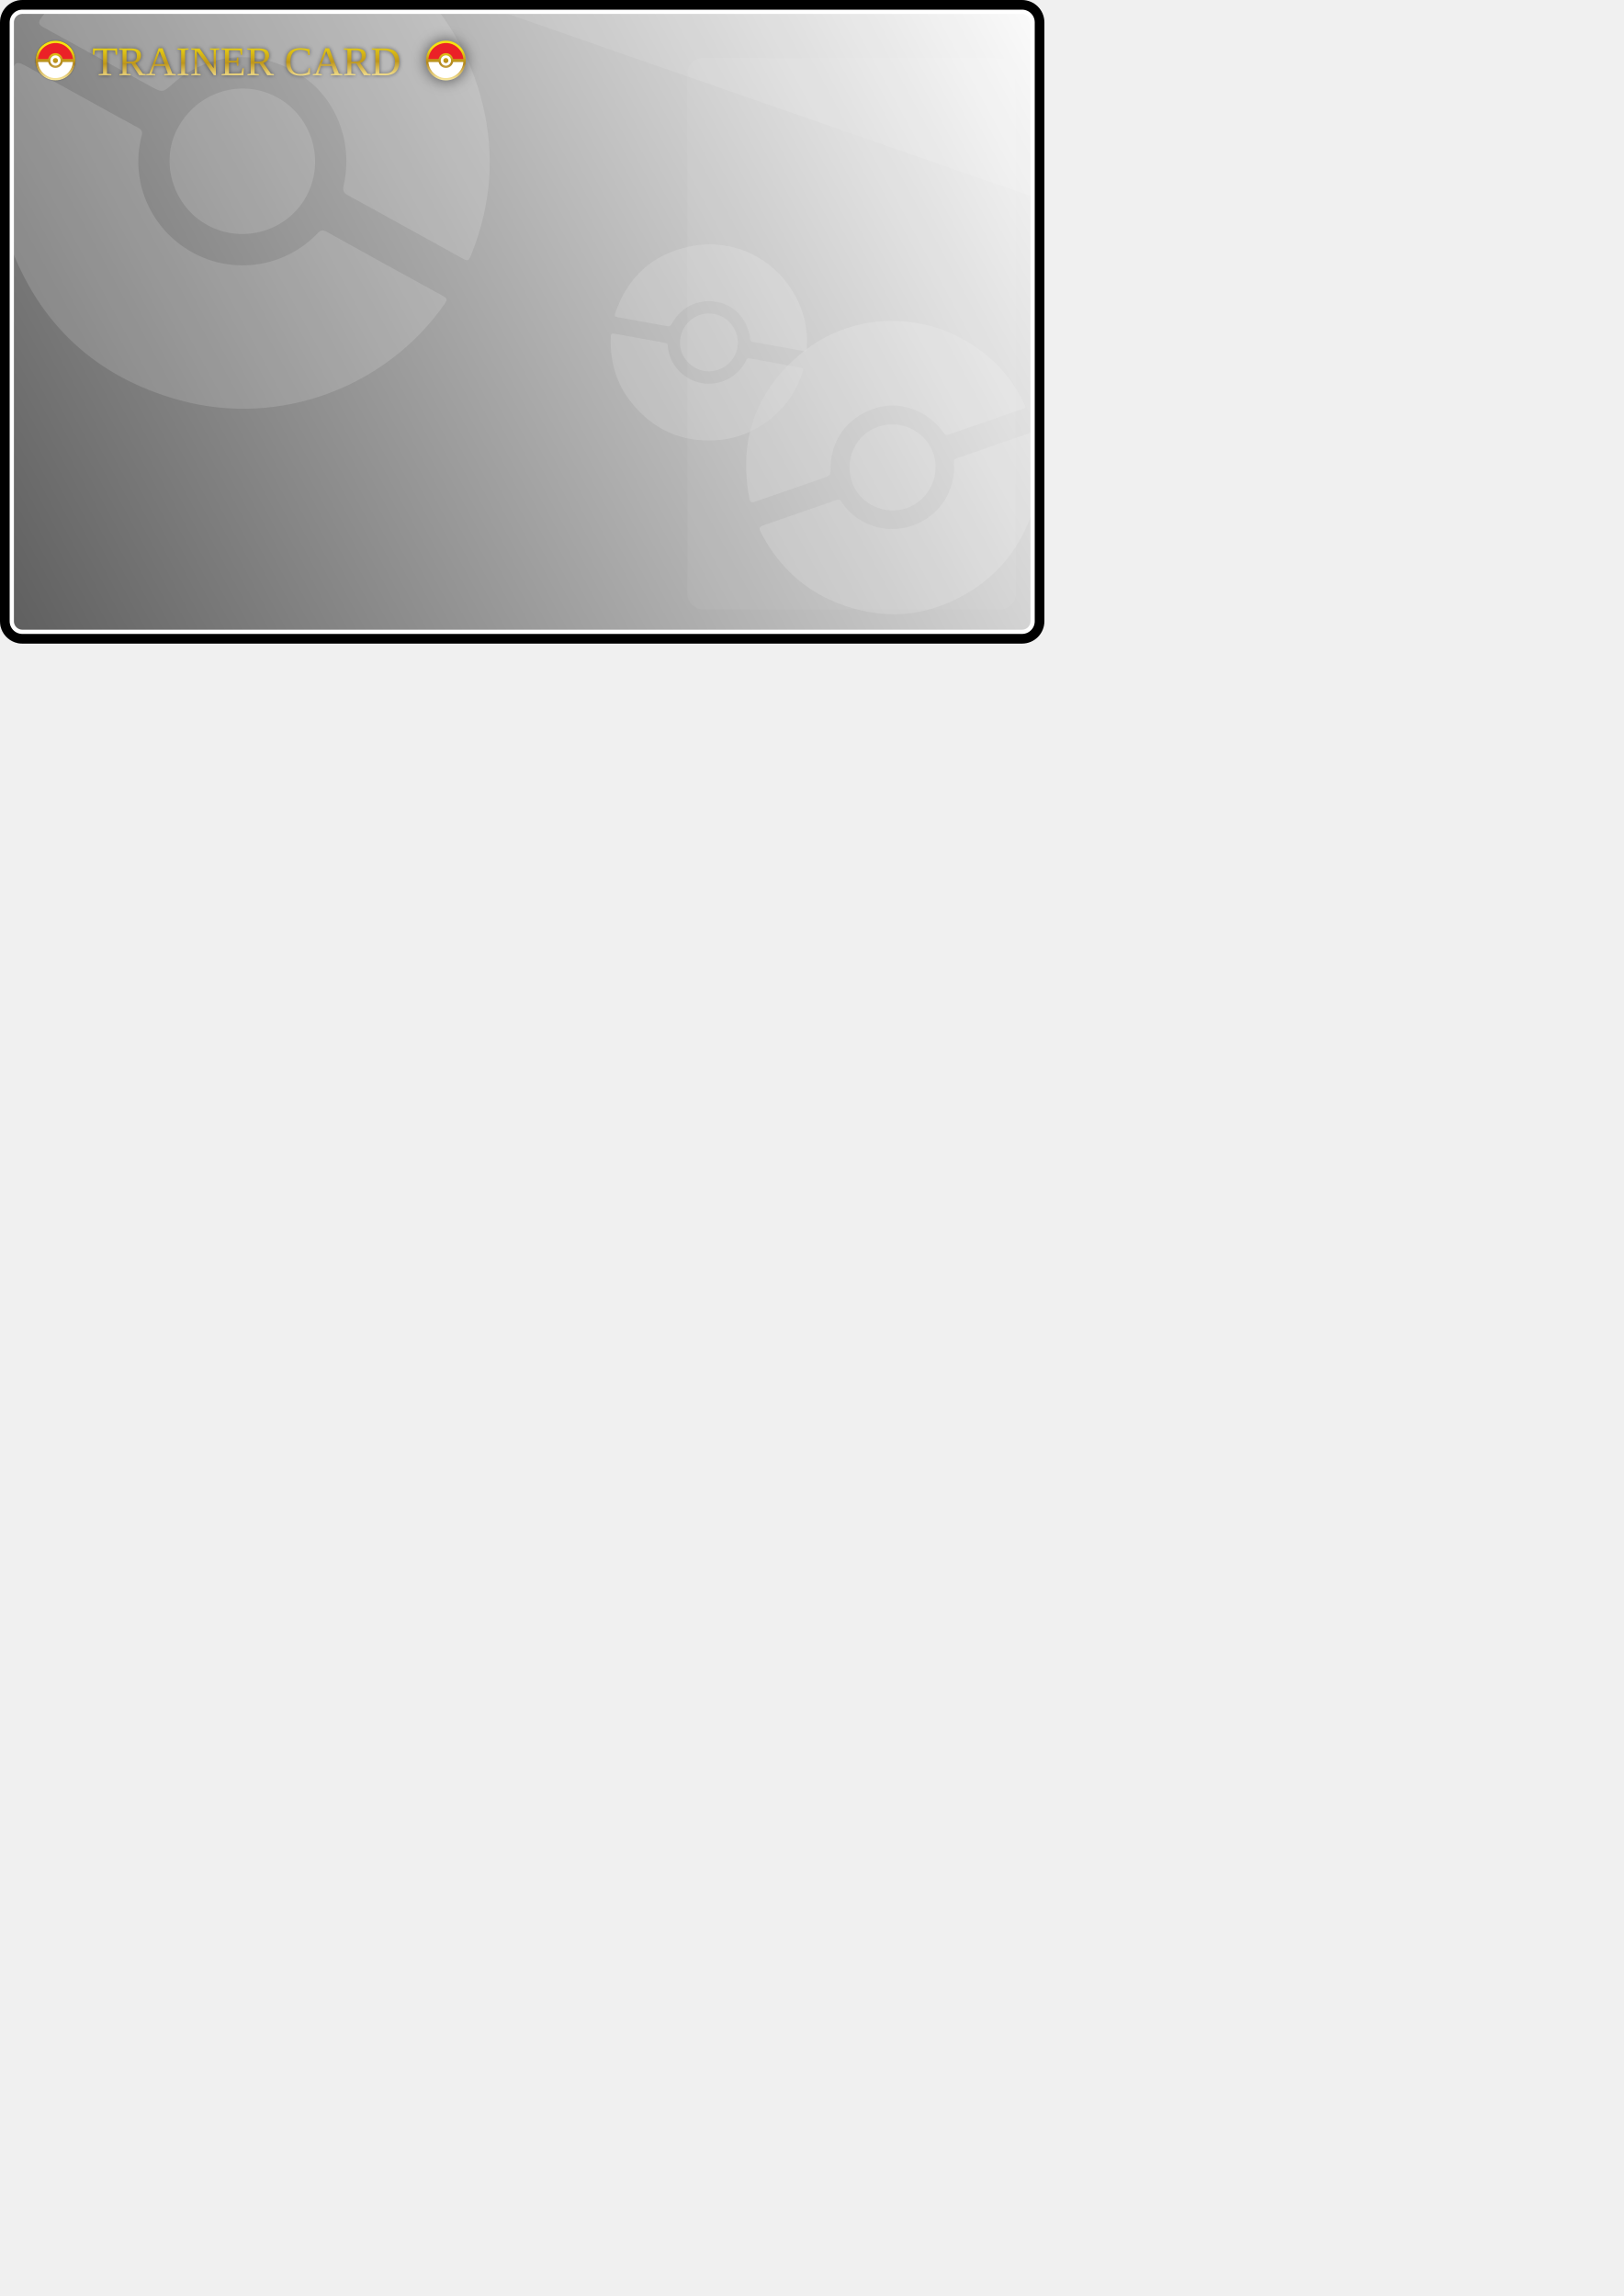
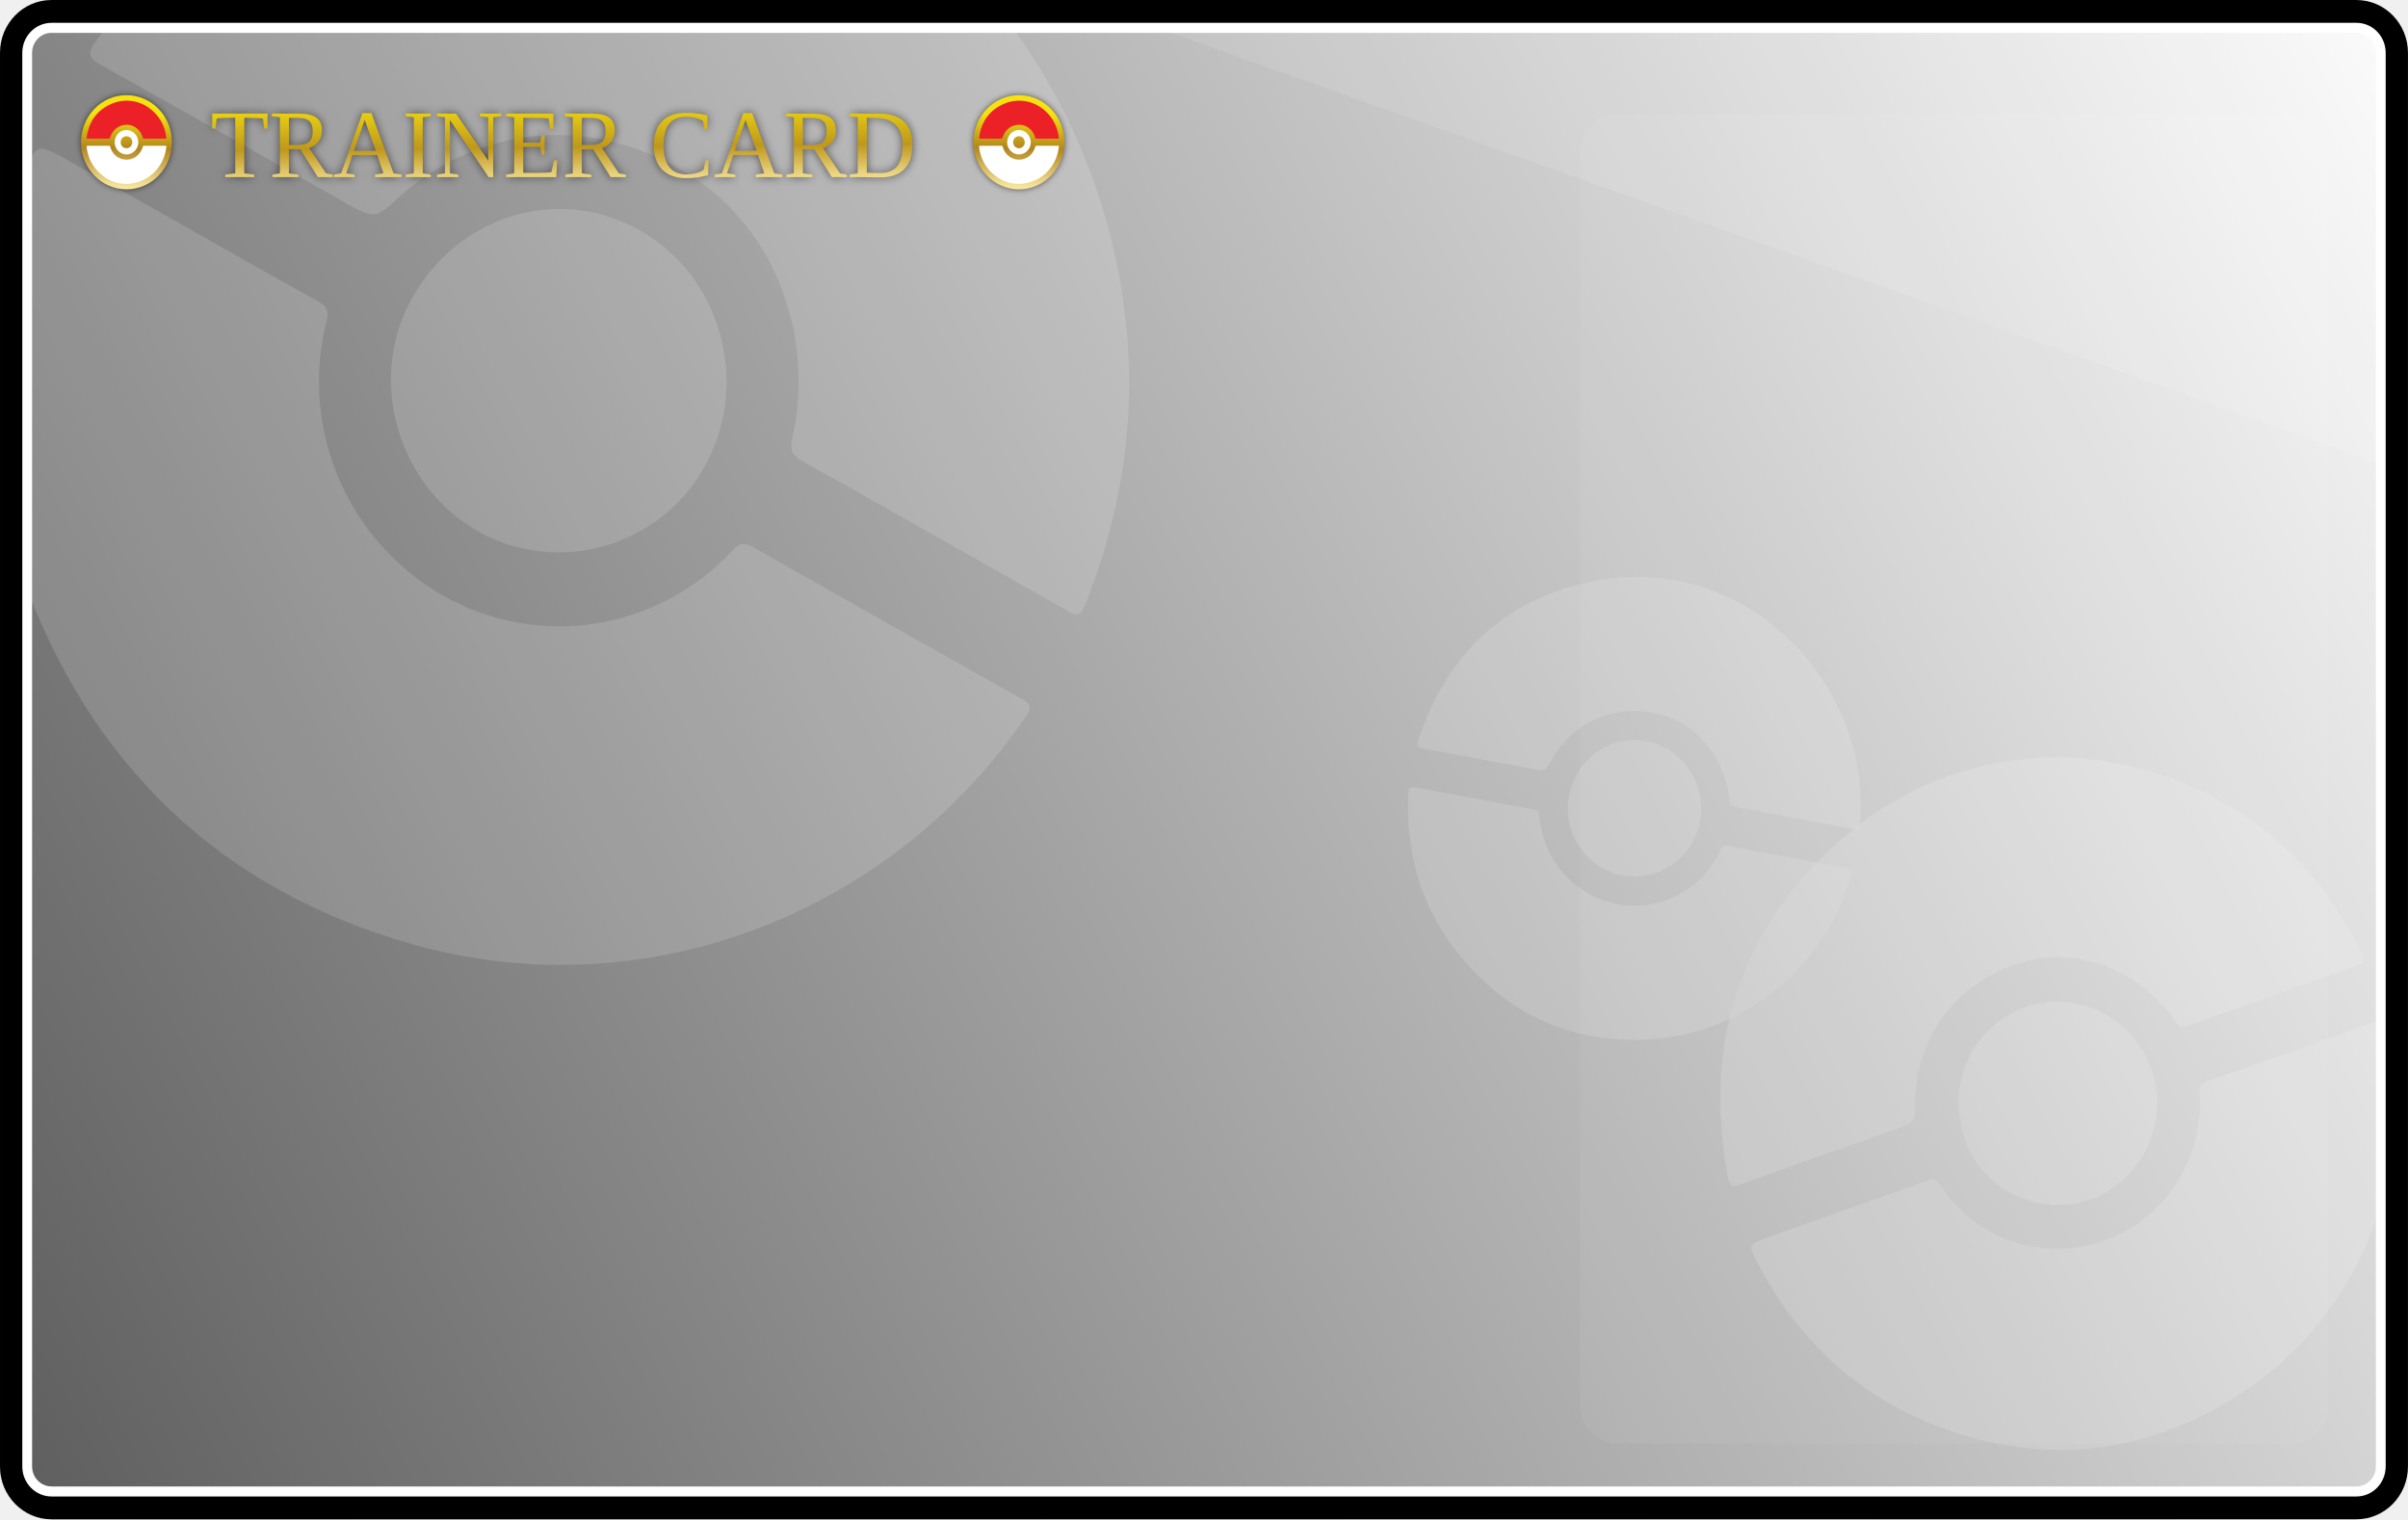
- <svg xmlns="http://www.w3.org/2000/svg" xmlns:xlink="http://www.w3.org/1999/xlink" width="210mm" height="297mm" viewBox="0 0 210 297" version="1.1" id="svg970" xml:space="preserve">
+ <svg xmlns="http://www.w3.org/2000/svg" xmlns:xlink="http://www.w3.org/1999/xlink" width="634" height="400" viewBox="0 0 167.746 105.833" version="1.1" id="svg970" xml:space="preserve">
  <defs id="defs967">
    <linearGradient id="linearGradient25363">
      <stop style="stop-color:#000000;stop-opacity:1;" offset="0" id="stop25361" />
    </linearGradient>
    <linearGradient id="linearGradient19835">
      <stop style="stop-color:#f6e20f;stop-opacity:1;" offset="0" id="stop19831" />
      <stop style="stop-color:#bf971b;stop-opacity:1;" offset="0.564" id="stop21012" />
      <stop style="stop-color:#f8e79e;stop-opacity:1;" offset="1" id="stop19833" />
    </linearGradient>
    <rect x="44.548" y="20.506" width="161.927" height="45.608" id="rect19270" />
    <linearGradient id="linearGradient11449">
      <stop style="stop-color:#fff1aa;stop-opacity:1;" offset="0" id="stop11445" />
      <stop style="stop-color:#b2861e;stop-opacity:1;" offset="0.434" id="stop11457" />
      <stop style="stop-color:#f6e20f;stop-opacity:1;" offset="0.778" id="stop11447" />
    </linearGradient>
    <linearGradient id="linearGradient10378">
      <stop style="stop-color:#2d2d2d;stop-opacity:1;" offset="0" id="stop10374" />
      <stop style="stop-color:#ffffff;stop-opacity:1;" offset="1" id="stop10376" />
    </linearGradient>
    <clipPath clipPathUnits="userSpaceOnUse" id="clipPath2619">
      <path style="display:inline;opacity:1;fill:#000000;fill-opacity:0;stroke:#000000;stroke-width:0;stroke-linejoin:round;stroke-dasharray:none;stroke-opacity:1" xlink:href="#rect1572" id="path2621" d="m 40.123,56.496 c -1.607,0 -2.9,1.294 -2.9,2.9 v 77.455 c 0,1.607 1.294,2.9 2.9,2.9 H 169.402 c 1.607,0 2.898,-1.294 2.898,-2.9 V 59.396 c 0,-1.607 -1.292,-2.9 -2.898,-2.9 z" />
    </clipPath>
    <clipPath clipPathUnits="userSpaceOnUse" id="clipPath2626">
      <path style="display:inline;opacity:1;fill:#000000;fill-opacity:0;stroke:#000000;stroke-width:0;stroke-linejoin:round;stroke-dasharray:none;stroke-opacity:1" xlink:href="#rect1572" id="path2628" d="m 40.123,56.496 c -1.607,0 -2.9,1.294 -2.9,2.9 v 77.455 c 0,1.607 1.294,2.9 2.9,2.9 H 169.402 c 1.607,0 2.898,-1.294 2.898,-2.9 V 59.396 c 0,-1.607 -1.292,-2.9 -2.898,-2.9 z" transform="matrix(12.55183,0,0,12.55183,-405.5341,-516.601)" />
    </clipPath>
    <clipPath clipPathUnits="userSpaceOnUse" id="clipPath7272">
      <path style="display:inline;opacity:1;fill:#000000;fill-opacity:0;stroke:#000000;stroke-width:0;stroke-linejoin:round;stroke-dasharray:none;stroke-opacity:1" xlink:href="#rect1572" id="path7274" d="m 40.123,56.496 c -1.607,0 -2.9,1.294 -2.9,2.9 v 77.455 c 0,1.607 1.294,2.9 2.9,2.9 H 169.402 c 1.607,0 2.898,-1.294 2.898,-2.9 V 59.396 c 0,-1.607 -1.292,-2.9 -2.898,-2.9 z" />
    </clipPath>
-     <linearGradient xlink:href="#linearGradient10378" id="linearGradient10380" x1="-2.748" y1="166.624" x2="181.523" y2="66.56" gradientUnits="userSpaceOnUse" />
    <clipPath clipPathUnits="userSpaceOnUse" id="clipPath11404">
      <path style="display:inline;opacity:1;fill:#000000;fill-opacity:0;stroke:#000000;stroke-width:0;stroke-linejoin:round;stroke-dasharray:none;stroke-opacity:1" xlink:href="#rect1572" id="path11406" d="m 40.123,56.496 c -1.607,0 -2.9,1.294 -2.9,2.9 v 77.455 c 0,1.607 1.294,2.9 2.9,2.9 H 169.402 c 1.607,0 2.898,-1.294 2.898,-2.9 V 59.396 c 0,-1.607 -1.292,-2.9 -2.898,-2.9 z" transform="rotate(-19.20477)" />
    </clipPath>
    <style id="style11411">.cls-1{fill:#010101;}.cls-2{fill:#fff;}.cls-3{fill:#eb2127;}</style>
    <linearGradient xlink:href="#linearGradient11449" id="linearGradient11451" x1="775.608" y1="1204.161" x2="798.177" y2="248.323" gradientUnits="userSpaceOnUse" spreadMethod="pad" />
    <linearGradient xlink:href="#linearGradient11449" id="linearGradient19211" gradientUnits="userSpaceOnUse" x1="775.608" y1="1204.161" x2="798.177" y2="248.323" spreadMethod="pad" />
    <linearGradient xlink:href="#linearGradient11449" id="linearGradient19213" gradientUnits="userSpaceOnUse" x1="775.608" y1="1204.161" x2="798.177" y2="248.323" spreadMethod="pad" />
    <linearGradient xlink:href="#linearGradient11449" id="linearGradient11451-2" x1="775.608" y1="1204.161" x2="798.177" y2="248.323" gradientUnits="userSpaceOnUse" spreadMethod="pad" />
    <linearGradient xlink:href="#linearGradient19835" id="linearGradient19837" gradientUnits="userSpaceOnUse" x1="104.047" y1="22.097" x2="104.22" y2="39.952" spreadMethod="pad" />
    <rect x="44.548" y="20.506" width="161.927" height="45.608" id="rect25324" />
    <linearGradient xlink:href="#linearGradient25363" id="linearGradient25365" x1="44.488" y1="30.921" x2="193.043" y2="30.921" gradientUnits="userSpaceOnUse" />
-     <filter style="color-interpolation-filters:sRGB;" id="filter25920" x="-0.016" y="-0.159" width="1.032" height="1.317">
+     <filter style="color-interpolation-filters:sRGB" id="filter25920" x="-0.016" y="-0.159" width="1.032" height="1.317">
      <feFlood flood-opacity="0.498" flood-color="rgb(0,0,0)" result="flood" id="feFlood25910" />
      <feComposite in="flood" in2="SourceGraphic" operator="in" result="composite1" id="feComposite25912" />
      <feGaussianBlur in="composite1" stdDeviation="1" result="blur" id="feGaussianBlur25914" />
      <feOffset dx="0" dy="0" result="offset" id="feOffset25916" />
      <feComposite in="SourceGraphic" in2="offset" operator="over" result="composite2" id="feComposite25918" />
    </filter>
-     <filter style="color-interpolation-filters:sRGB;" id="filter26544" x="-0.407" y="-0.408" width="1.815" height="1.816">
+     <filter style="color-interpolation-filters:sRGB" id="filter26544" x="-0.407" y="-0.408" width="1.815" height="1.816">
      <feFlood flood-opacity="0.584" flood-color="rgb(0,0,0)" result="flood" id="feFlood26534" />
      <feComposite in="flood" in2="SourceGraphic" operator="in" result="composite1" id="feComposite26536" />
      <feGaussianBlur in="composite1" stdDeviation="154.517" result="blur" id="feGaussianBlur26538" />
      <feOffset dx="0" dy="0" result="offset" id="feOffset26540" />
      <feComposite in="SourceGraphic" in2="offset" operator="over" result="composite2" id="feComposite26542" />
    </filter>
-     <filter style="color-interpolation-filters:sRGB;" id="filter26556" x="-0.055" y="-0.055" width="1.11" height="1.11">
+     <filter style="color-interpolation-filters:sRGB" id="filter26556" x="-0.055" y="-0.055" width="1.11" height="1.11">
      <feFlood flood-opacity="0.584" flood-color="rgb(0,0,0)" result="flood" id="feFlood26546" />
      <feComposite in="flood" in2="SourceGraphic" operator="in" result="composite1" id="feComposite26548" />
      <feGaussianBlur in="composite1" stdDeviation="20.9" result="blur" id="feGaussianBlur26550" />
      <feOffset dx="0" dy="0" result="offset" id="feOffset26552" />
      <feComposite in="SourceGraphic" in2="offset" operator="over" result="composite2" id="feComposite26554" />
    </filter>
+     <linearGradient xlink:href="#linearGradient10378" id="linearGradient1079" gradientUnits="userSpaceOnUse" x1="-2.748" y1="166.624" x2="181.523" y2="66.56" />
+     <linearGradient xlink:href="#linearGradient11449" id="linearGradient1081" gradientUnits="userSpaceOnUse" x1="775.608" y1="1204.161" x2="798.177" y2="248.323" spreadMethod="pad" />
+     <linearGradient xlink:href="#linearGradient11449" id="linearGradient1083" gradientUnits="userSpaceOnUse" x1="775.608" y1="1204.161" x2="798.177" y2="248.323" spreadMethod="pad" />
+     <filter style="color-interpolation-filters:sRGB;" id="filter1696" x="-0.081" y="-0.082" width="1.163" height="1.163">
+       <feFlood flood-opacity="0.584" flood-color="rgb(0,0,0)" result="flood" id="feFlood1686" />
+       <feComposite in="flood" in2="SourceGraphic" operator="in" result="composite1" id="feComposite1688" />
+       <feGaussianBlur in="composite1" stdDeviation="30.9" result="blur" id="feGaussianBlur1690" />
+       <feOffset dx="0" dy="0" result="offset" id="feOffset1692" />
+       <feComposite in="SourceGraphic" in2="offset" operator="over" result="composite2" id="feComposite1694" />
+     </filter>
+     <filter style="color-interpolation-filters:sRGB;" id="filter2072" x="-0.079" y="-0.079" width="1.158" height="1.158">
+       <feFlood flood-opacity="0.584" flood-color="rgb(0,0,0)" result="flood" id="feFlood2062" />
+       <feComposite in="flood" in2="SourceGraphic" operator="in" result="composite1" id="feComposite2064" />
+       <feGaussianBlur in="composite1" stdDeviation="30" result="blur" id="feGaussianBlur2066" />
+       <feOffset dx="0" dy="0" result="offset" id="feOffset2068" />
+       <feComposite in="SourceGraphic" in2="offset" operator="over" result="composite2" id="feComposite2070" />
+     </filter>
+     <filter style="color-interpolation-filters:sRGB;" id="filter2156" x="-0.016" y="-0.159" width="1.032" height="1.317">
+       <feFlood flood-opacity="0.584" flood-color="rgb(0,0,0)" result="flood" id="feFlood2146" />
+       <feComposite in="flood" in2="SourceGraphic" operator="in" result="composite1" id="feComposite2148" />
+       <feGaussianBlur in="composite1" stdDeviation="1" result="blur" id="feGaussianBlur2150" />
+       <feOffset dx="0" dy="0" result="offset" id="feOffset2152" />
+       <feComposite in="SourceGraphic" in2="offset" operator="over" result="composite2" id="feComposite2154" />
+     </filter>
+     <filter style="color-interpolation-filters:sRGB;" id="filter2312" x="-0.079" y="-0.079" width="1.158" height="1.158">
+       <feFlood flood-opacity="0.584" flood-color="rgb(0,0,0)" result="flood" id="feFlood2302" />
+       <feComposite in="flood" in2="SourceGraphic" operator="in" result="composite1" id="feComposite2304" />
+       <feGaussianBlur in="composite1" stdDeviation="30" result="blur" id="feGaussianBlur2306" />
+       <feOffset dx="0" dy="0" result="offset" id="feOffset2308" />
+       <feComposite in="SourceGraphic" in2="offset" operator="over" result="composite2" id="feComposite2310" />
+     </filter>
+     <filter style="color-interpolation-filters:sRGB;" id="filter5565" x="-0.049" y="-0.05" width="1.098" height="1.1">
+       <feFlood flood-opacity="1" flood-color="rgb(0,0,0)" result="flood" id="feFlood5555" />
+       <feComposite in="flood" in2="SourceGraphic" operator="in" result="composite1" id="feComposite5557" />
+       <feGaussianBlur in="composite1" stdDeviation="5" result="blur" id="feGaussianBlur5559" />
+       <feOffset dx="0" dy="0" result="offset" id="feOffset5561" />
+       <feComposite in="SourceGraphic" in2="offset" operator="over" result="composite2" id="feComposite5563" />
+     </filter>
  </defs>
-   <g id="layer1" transform="translate(-37.22357,-56.49681)" style="display:inline">
+   <g id="layer1" transform="matrix(1.241836,0,0,1.271182,-46.22442,-71.81681)" style="display:inline">
    <g id="layer6">
-       <path style="display:inline;opacity:1;fill:url(#linearGradient10380);fill-opacity:1;stroke:#000000;stroke-width:0;stroke-linejoin:round;stroke-dasharray:none;stroke-opacity:1" xlink:href="#rect1572" id="path7280" d="m 40.123,56.496 c -1.607,0 -2.9,1.294 -2.9,2.9 v 77.455 c 0,1.607 1.294,2.9 2.9,2.9 H 169.402 c 1.607,0 2.898,-1.294 2.898,-2.9 V 59.396 c 0,-1.607 -1.292,-2.9 -2.898,-2.9 z" />
-       <path style="display:none;opacity:1;fill:url(#linearGradient10380);fill-opacity:1;stroke:#000000;stroke-width:0;stroke-linejoin:round;stroke-dasharray:none;stroke-opacity:1" xlink:href="#rect1572" id="path28010" d="m 40.123,56.496 c -1.607,0 -2.9,1.294 -2.9,2.9 v 77.455 c 0,1.607 1.294,2.9 2.9,2.9 H 169.402 c 1.607,0 2.898,-1.294 2.898,-2.9 V 59.396 c 0,-1.607 -1.292,-2.9 -2.898,-2.9 z" />
+       <path style="display:inline;opacity:1;fill:url(#linearGradient1079);fill-opacity:1;stroke:#000000;stroke-width:0;stroke-linejoin:round;stroke-dasharray:none;stroke-opacity:1" xlink:href="#rect1572" id="path7280" d="m 40.123,56.496 c -1.607,0 -2.9,1.294 -2.9,2.9 v 77.455 c 0,1.607 1.294,2.9 2.9,2.9 H 169.402 c 1.607,0 2.898,-1.294 2.898,-2.9 V 59.396 c 0,-1.607 -1.292,-2.9 -2.898,-2.9 z" />
    </g>
    <g id="layer8">
      <rect style="opacity:0.1;fill:#ffffff;fill-opacity:1;stroke:none;stroke-width:3.6;stroke-linejoin:round;stroke-dasharray:none;stroke-opacity:1" id="rect10409" width="96.705" height="42.862" x="100.324" y="-21.659" rx="0" ry="0" transform="rotate(19.20477)" clip-path="url(#clipPath11404)" />
    </g>
    <g id="layer3" style="opacity:0.287">
      <g id="g1037" transform="matrix(0.03158867,-0.0350818,0.0350818,0.03158867,122.3229,118.5708)" style="opacity:0.5">
        <path class="cls-2" d="m 191.651,348.105 c 31.256,17.249 62.42,34.687 93.86,51.603 6.439,3.462 7.964,6.679 6.023,13.923 -19.132,73.62 14.798,151.177 82.127,188.538 a 168.44,168.44 0 0 0 203.538,-30.824 c 5.346,-5.548 8.689,-5.873 15.005,-2.353 q 94.099,52.329 188.545,104.05 c 7.004,3.865 7.61,5.913 2.776,12.851 C 689.746,820.416 516.709,887.637 351.903,841.964 216.951,804.554 124.252,718.435 76.544,586.389 43.989,496.364 46.383,405.74 78.096,315.718 87.031,290.358 86.968,290.347 110.739,303.465 Z" id="path1031" style="fill:#ffffff" />
        <path class="cls-3" d="m 718.429,560.229 c -30.591,-16.882 -61.065,-33.996 -91.865,-50.479 -7.355,-3.933 -8.881,-8.019 -7.038,-16.036 16.195,-70.306 -12.759,-143.655 -70.605,-179.884 -65.165,-40.827 -141.004,-37.518 -199.752,8.711 -1.762,1.392 -3.478,2.866 -5.133,4.375 -18.301,16.605 -18.301,16.605 -40.539,4.332 -56.585,-31.227 -113.09,-62.58 -169.82,-93.545 -8.414,-4.643 -11.673,-7.492 -4.457,-16.988 C 224.407,95.42 350.785,39.067 506.577,57.756 674.499,77.852 805.924,198.522 845.422,362.541 c 19.802,82.234 13.336,163.037 -18.022,241.696 -5.277,13.204 -5.401,13.181 -18.162,6.15 q -45.408,-25.093 -90.808,-50.159 z" id="path1033" style="fill:#ffffff;fill-opacity:1" />
        <path class="cls-2" d="m 398.994,558.356 c -56.423,-30.486 -78.666,-102.668 -48.701,-158.042 32.021,-59.163 103.343,-81.172 161.151,-49.761 56.976,30.974 78.469,103.004 47.81,160.258 -30.443,56.904 -103.103,78.483 -160.26,47.546 z" id="path1035" style="fill:#ffffff" />
      </g>
      <g id="g1029" transform="matrix(0.03000168,-0.01005521,0.01005521,0.03000168,110.6842,91.73216)" style="opacity:0.5">
        <path class="cls-2" d="m 191.651,348.105 c 31.256,17.249 62.42,34.687 93.86,51.603 6.439,3.462 7.964,6.679 6.023,13.923 -19.132,73.62 14.798,151.177 82.127,188.538 a 168.44,168.44 0 0 0 203.538,-30.824 c 5.346,-5.548 8.689,-5.873 15.005,-2.353 q 94.099,52.329 188.545,104.05 c 7.004,3.865 7.61,5.913 2.776,12.851 C 689.746,820.416 516.709,887.637 351.903,841.964 216.951,804.554 124.252,718.435 76.544,586.389 43.989,496.364 46.383,405.74 78.096,315.718 87.031,290.358 86.968,290.347 110.739,303.465 Z" id="path1023" style="fill:#ffffff" />
        <path class="cls-3" d="m 718.429,560.229 c -30.591,-16.882 -61.065,-33.996 -91.865,-50.479 -7.355,-3.933 -8.881,-8.019 -7.038,-16.036 16.195,-70.306 -12.759,-143.655 -70.605,-179.884 -65.165,-40.827 -141.004,-37.518 -199.752,8.711 -1.762,1.392 -3.478,2.866 -5.133,4.375 -18.301,16.605 -18.301,16.605 -40.539,4.332 -56.585,-31.227 -113.09,-62.58 -169.82,-93.545 -8.414,-4.643 -11.673,-7.492 -4.457,-16.988 C 224.407,95.42 350.785,39.067 506.577,57.756 674.499,77.852 805.924,198.522 845.422,362.541 c 19.802,82.234 13.336,163.037 -18.022,241.696 -5.277,13.204 -5.401,13.181 -18.162,6.15 q -45.408,-25.093 -90.808,-50.159 z" id="path1025" style="fill:#ffffff;fill-opacity:1" />
        <path class="cls-2" d="m 398.994,558.356 c -56.423,-30.486 -78.666,-102.668 -48.701,-158.042 32.021,-59.163 103.343,-81.172 161.151,-49.761 56.976,30.974 78.469,103.004 47.81,160.258 -30.443,56.904 -103.103,78.483 -160.26,47.546 z" id="path1027" style="fill:#ffffff" />
      </g>
      <g id="g34" transform="matrix(0.07966965,0,0,0.07966965,32.30876,41.15742)" style="display:inline;opacity:0.5" clip-path="url(#clipPath2626)">
        <path class="cls-2" d="m 191.651,348.105 c 31.256,17.249 62.42,34.687 93.86,51.603 6.439,3.462 7.964,6.679 6.023,13.923 -19.132,73.62 14.798,151.177 82.127,188.538 a 168.44,168.44 0 0 0 203.538,-30.824 c 5.346,-5.548 8.689,-5.873 15.005,-2.353 q 94.099,52.329 188.545,104.05 c 7.004,3.865 7.61,5.913 2.776,12.851 C 689.746,820.416 516.709,887.637 351.903,841.964 216.951,804.554 124.252,718.435 76.544,586.389 43.989,496.364 46.383,405.74 78.096,315.718 87.031,290.358 86.968,290.347 110.739,303.465 Z" id="path17" style="fill:#ffffff" />
        <path class="cls-3" d="m 718.429,560.229 c -30.591,-16.882 -61.065,-33.996 -91.865,-50.479 -7.355,-3.933 -8.881,-8.019 -7.038,-16.036 16.195,-70.306 -12.759,-143.655 -70.605,-179.884 -65.165,-40.827 -141.004,-37.518 -199.752,8.711 -1.762,1.392 -3.478,2.866 -5.133,4.375 -18.301,16.605 -18.301,16.605 -40.539,4.332 -56.585,-31.227 -113.09,-62.58 -169.82,-93.545 -8.414,-4.643 -11.673,-7.492 -4.457,-16.988 C 224.407,95.42 350.785,39.067 506.577,57.756 674.499,77.852 805.924,198.522 845.422,362.541 c 19.802,82.234 13.336,163.037 -18.022,241.696 -5.277,13.204 -5.401,13.181 -18.162,6.15 q -45.408,-25.093 -90.808,-50.159 z" id="path19" style="fill:#ffffff;fill-opacity:1" />
        <path class="cls-2" d="m 398.994,558.356 c -56.423,-30.486 -78.666,-102.668 -48.701,-158.042 32.021,-59.163 103.343,-81.172 161.151,-49.761 56.976,30.974 78.469,103.004 47.81,160.258 -30.443,56.904 -103.103,78.483 -160.26,47.546 z" id="path21" style="fill:#ffffff" />
      </g>
    </g>
-     <g id="layer9" style="display:inline" transform="matrix(0.957291,0,0,0.957291,-0.6595927,3.193746)">
-       <g id="g11436" transform="matrix(0.00590393,0,0,0.00590393,44.37751,61.17786)" style="opacity:1;filter:url(#filter26556)">
-         <path class="cls-1" d="m 337,730 c 0.61,-252 204.75,-455.12 456.36,-454.09 251.82,1 454.28,204.19 453.77,455.38 -0.51,251.19 -204.7,454.42 -455.63,453.56 C 539.59,1184 336.4,980.67 337,730 Z" transform="translate(-337,-275.94)" id="path11417" style="fill:url(#linearGradient11451);fill-opacity:1" />
+     <g id="layer9" style="display:inline" transform="matrix(0.949115,0,0,0.9615535,-0.3526221,2.88419)">
+       <g id="g11436" transform="matrix(0.00590393,0,0,0.00590393,44.37751,61.17786)" style="opacity:1;filter:url(#filter2072)">
+         <path class="cls-1" d="m 337,730 c 0.61,-252 204.75,-455.12 456.36,-454.09 251.82,1 454.28,204.19 453.77,455.38 -0.51,251.19 -204.7,454.42 -455.63,453.56 C 539.59,1184 336.4,980.67 337,730 Z" transform="translate(-337,-275.94)" id="path11417" style="fill:url(#linearGradient1081);fill-opacity:1" />
        <path class="cls-2" d="m 510,764.63 c 35.7,0 71.41,0.21 107.11,-0.17 7.31,-0.08 10.2,2 12,9.28 18.82,73.7 86,125.21 163,125.39 A 168.44,168.44 0 0 0 955.42,773.8 c 2,-7.44 4.77,-9.34 12,-9.31 q 107.67,0.35 215.35,0 c 8,0 9.52,1.5 8.64,9.91 -17.11,163.09 -136.13,305.55 -302.49,345.19 -136.23,32.45 -259,1.84 -364.57,-90.72 -72,-63.09 -113.69,-143.59 -129.42,-237.73 -4.43,-26.52 -4.49,-26.5 22.66,-26.5 z" transform="translate(-337,-275.94)" id="path11419" />
        <path class="cls-3" d="m 1073.7,695.83 c -34.94,0 -69.89,-0.26 -104.82,0.19 -8.34,0.11 -11.65,-2.73 -13.91,-10.64 C 935.18,616 874.39,565.77 806.24,562 c -76.78,-4.26 -141.58,35.28 -170.68,104.14 -0.87,2.07 -1.66,4.19 -2.38,6.31 -8,23.38 -8,23.38 -33.4,23.38 -64.63,0 -129.25,-0.15 -193.88,0.15 -9.61,0 -13.84,-0.92 -12.11,-12.72 22.8,-155.69 106.22,-266.09 251.65,-325 156.73,-63.54 330.1,-21.39 443.93,103.13 57.07,62.43 90.45,136.3 101,220.32 1.76,14.11 1.64,14.15 -12.93,14.16 q -51.88,-0.03 -103.74,-0.04 z" transform="translate(-337,-275.94)" id="path11421" />
        <path class="cls-2" d="m 793.12,848.53 c -64.13,0.57 -118.48,-51.88 -119,-114.84 -0.55,-67.27 51.26,-121 117.05,-121.43 64.85,-0.41 118.47,52.27 119.29,117.21 C 911.3,794 858.11,848 793.12,848.53 Z" transform="translate(-337,-275.94)" id="path11423" />
-         <path class="cls-1" d="m 793.1,672.52 c 32.69,0.37 57.55,26.21 57.15,59.39 -0.39,31.86 -26.4,56.79 -59,56.55 a 57.74,57.74 0 0 1 -57.36,-58.33 c 0.42,-32.78 26.31,-57.98 59.21,-57.61 z" transform="translate(-337,-275.94)" id="path11425" style="font-variation-settings:normal;opacity:1;vector-effect:none;fill:url(#linearGradient11451);fill-opacity:1;stroke-width:1;stroke-linecap:butt;stroke-linejoin:miter;stroke-miterlimit:4;stroke-dasharray:none;stroke-dashoffset:0;stroke-opacity:1;-inkscape-stroke:none;stop-color:#000000;stop-opacity:1" />
+         <path class="cls-1" d="m 793.1,672.52 c 32.69,0.37 57.55,26.21 57.15,59.39 -0.39,31.86 -26.4,56.79 -59,56.55 a 57.74,57.74 0 0 1 -57.36,-58.33 c 0.42,-32.78 26.31,-57.98 59.21,-57.61 z" transform="translate(-337,-275.94)" id="path11425" style="font-variation-settings:normal;opacity:1;vector-effect:none;fill:url(#linearGradient1083);fill-opacity:1;stroke-width:1;stroke-linecap:butt;stroke-linejoin:miter;stroke-miterlimit:4;stroke-dasharray:none;stroke-dashoffset:0;stroke-opacity:1;-inkscape-stroke:none;stop-color:#000000;stop-opacity:1" />
      </g>
-       <g id="g19209" transform="matrix(0.00590393,0,0,0.00590393,97.12633,61.17786)" style="opacity:1;filter:url(#filter26544)">
-         <path class="cls-1" d="m 337,730 c 0.61,-252 204.75,-455.12 456.36,-454.09 251.82,1 454.28,204.19 453.77,455.38 -0.51,251.19 -204.7,454.42 -455.63,453.56 C 539.59,1184 336.4,980.67 337,730 Z" transform="translate(-337,-275.94)" id="path19199" style="fill:url(#linearGradient19211);fill-opacity:1" />
+       <g id="g19209" transform="matrix(0.00590393,0,0,0.00590393,97.12633,61.17786)" style="opacity:1">
+         <path class="cls-1" d="m 337,730 c 0.61,-252 204.75,-455.12 456.36,-454.09 251.82,1 454.28,204.19 453.77,455.38 -0.51,251.19 -204.7,454.42 -455.63,453.56 C 539.59,1184 336.4,980.67 337,730 Z" transform="translate(-337,-275.94)" id="path19199" style="fill:url(#linearGradient19211);fill-opacity:1;filter:url(#filter2312)" />
        <path class="cls-2" d="m 510,764.63 c 35.7,0 71.41,0.21 107.11,-0.17 7.31,-0.08 10.2,2 12,9.28 18.82,73.7 86,125.21 163,125.39 A 168.44,168.44 0 0 0 955.42,773.8 c 2,-7.44 4.77,-9.34 12,-9.31 q 107.67,0.35 215.35,0 c 8,0 9.52,1.5 8.64,9.91 -17.11,163.09 -136.13,305.55 -302.49,345.19 -136.23,32.45 -259,1.84 -364.57,-90.72 -72,-63.09 -113.69,-143.59 -129.42,-237.73 -4.43,-26.52 -4.49,-26.5 22.66,-26.5 z" transform="translate(-337,-275.94)" id="path19201" />
        <path class="cls-3" d="m 1073.7,695.83 c -34.94,0 -69.89,-0.26 -104.82,0.19 -8.34,0.11 -11.65,-2.73 -13.91,-10.64 C 935.18,616 874.39,565.77 806.24,562 c -76.78,-4.26 -141.58,35.28 -170.68,104.14 -0.87,2.07 -1.66,4.19 -2.38,6.31 -8,23.38 -8,23.38 -33.4,23.38 -64.63,0 -129.25,-0.15 -193.88,0.15 -9.61,0 -13.84,-0.92 -12.11,-12.72 22.8,-155.69 106.22,-266.09 251.65,-325 156.73,-63.54 330.1,-21.39 443.93,103.13 57.07,62.43 90.45,136.3 101,220.32 1.76,14.11 1.64,14.15 -12.93,14.16 q -51.88,-0.03 -103.74,-0.04 z" transform="translate(-337,-275.94)" id="path19203" />
        <path class="cls-2" d="m 793.12,848.53 c -64.13,0.57 -118.48,-51.88 -119,-114.84 -0.55,-67.27 51.26,-121 117.05,-121.43 64.85,-0.41 118.47,52.27 119.29,117.21 C 911.3,794 858.11,848 793.12,848.53 Z" transform="translate(-337,-275.94)" id="path19205" />
        <path class="cls-1" d="m 793.1,672.52 c 32.69,0.37 57.55,26.21 57.15,59.39 -0.39,31.86 -26.4,56.79 -59,56.55 a 57.74,57.74 0 0 1 -57.36,-58.33 c 0.42,-32.78 26.31,-57.98 59.21,-57.61 z" transform="translate(-337,-275.94)" id="path19207" style="font-variation-settings:normal;opacity:1;vector-effect:none;fill:url(#linearGradient19213);fill-opacity:1;stroke-width:1;stroke-linecap:butt;stroke-linejoin:miter;stroke-miterlimit:4;stroke-dasharray:none;stroke-dashoffset:0;stroke-opacity:1;-inkscape-stroke:none;stop-color:#000000;stop-opacity:1" />
      </g>
      <g id="layer10" style="font-variation-settings:normal;display:inline;opacity:1;vector-effect:none;fill:url(#linearGradient11451);fill-opacity:1;stroke-width:0.006;stroke-linecap:butt;stroke-linejoin:miter;stroke-miterlimit:4;stroke-dasharray:none;stroke-dashoffset:0;stroke-opacity:1;-inkscape-stroke:none;stop-color:#000000;stop-opacity:1" transform="matrix(1.044614,0,0,1.044614,0.6890204,-3.336233)">
-         <text xml:space="preserve" transform="matrix(0.2711951,0,0,0.2645833,37.06974,56.12263)" id="text19268" style="font-size:20px;font-variation-settings:normal;white-space:pre;shape-inside:url(#rect19270);display:inline;opacity:1;vector-effect:none;fill:url(#linearGradient19837);fill-opacity:1;stroke:none;stroke-width:0.021;stroke-linecap:butt;stroke-linejoin:miter;stroke-miterlimit:4;stroke-dasharray:none;stroke-dashoffset:0;stroke-opacity:1;-inkscape-stroke:none;filter:url(#filter25920);stop-color:#000000;stop-opacity:1">
-           <tspan x="44.547" y="38.201" id="tspan36378">TRAINER CARD</tspan>
+         <text xml:space="preserve" transform="matrix(0.2711951,0,0,0.2645833,37.06974,56.12263)" id="text19268" style="font-size:20px;font-variation-settings:normal;white-space:pre;shape-inside:url(#rect19270);display:inline;opacity:1;vector-effect:none;fill:url(#linearGradient19837);fill-opacity:1;stroke:none;stroke-width:0.021;stroke-linecap:butt;stroke-linejoin:miter;stroke-miterlimit:4;stroke-dasharray:none;stroke-dashoffset:0;stroke-opacity:1;-inkscape-stroke:none;filter:url(#filter2156);stop-color:#000000;stop-opacity:1">
+           <tspan x="44.547" y="38.201" id="tspan9503">TRAINER CARD</tspan>
        </text>
-         <text xml:space="preserve" transform="matrix(0.2711951,0,0,0.2645833,37.06974,56.12263)" id="text25322" style="font-size:20px;font-variation-settings:normal;white-space:pre;shape-inside:url(#rect25324);display:none;opacity:1;fill:#010101;fill-opacity:1;stroke:none;stroke-width:2.262;stroke-linecap:butt;stroke-linejoin:miter;stroke-miterlimit:4;stroke-dasharray:none;stroke-dashoffset:0;stroke-opacity:1;stop-color:#000000;stop-opacity:1" />
      </g>
    </g>
-     <g id="layer4">
-       <rect style="opacity:0.05;fill:#ffffff;fill-opacity:1;stroke:none;stroke-width:0;stroke-linejoin:round;stroke-dasharray:none;stroke-opacity:1" id="rect2688" width="42.482" height="71.338" x="126.124" y="63.988" rx="2.04" ry="2.04" />
+     <g id="layer4" transform="matrix(0.9981611,0,0,0.9994264,0.5279629,1.397621)">
+       <rect style="opacity:0.05;fill:#ffffff;fill-opacity:1;stroke:none;stroke-width:0;stroke-linejoin:round;stroke-dasharray:none;stroke-opacity:1" id="rect2688" width="42.05" height="72.891" x="125.558" y="61.378" rx="2.019" ry="2.084" />
    </g>
    <g id="layer5">
      <path style="display:inline;opacity:1;fill:none;fill-opacity:0;stroke:#ffffff;stroke-width:3.6;stroke-linejoin:round;stroke-dasharray:none;stroke-opacity:1" xlink:href="#rect1572" id="path5394" d="m 40.123,56.496 c -1.607,0 -2.9,1.294 -2.9,2.9 v 77.455 c 0,1.607 1.294,2.9 2.9,2.9 H 169.402 c 1.607,0 2.898,-1.294 2.898,-2.9 V 59.396 c 0,-1.607 -1.292,-2.9 -2.898,-2.9 z" clip-path="url(#clipPath7272)" />
      <path style="display:inline;opacity:1;fill:#000000;fill-opacity:0;stroke:#000000;stroke-width:2.5;stroke-linejoin:round;stroke-dasharray:none;stroke-opacity:1" xlink:href="#rect1572" id="path2252" d="m 40.123,56.496 c -1.607,0 -2.9,1.294 -2.9,2.9 v 77.455 c 0,1.607 1.294,2.9 2.9,2.9 H 169.402 c 1.607,0 2.898,-1.294 2.898,-2.9 V 59.396 c 0,-1.607 -1.292,-2.9 -2.898,-2.9 z" clip-path="url(#clipPath2619)" />
      <rect style="display:inline;opacity:1;fill:#000000;fill-opacity:0;stroke:#000000;stroke-width:0;stroke-linejoin:round;stroke-dasharray:none;stroke-opacity:1" id="rect1572" width="135.078" height="83.254" x="37.224" y="56.497" ry="2.9" rx="2.9" />
    </g>
  </g>
</svg>
